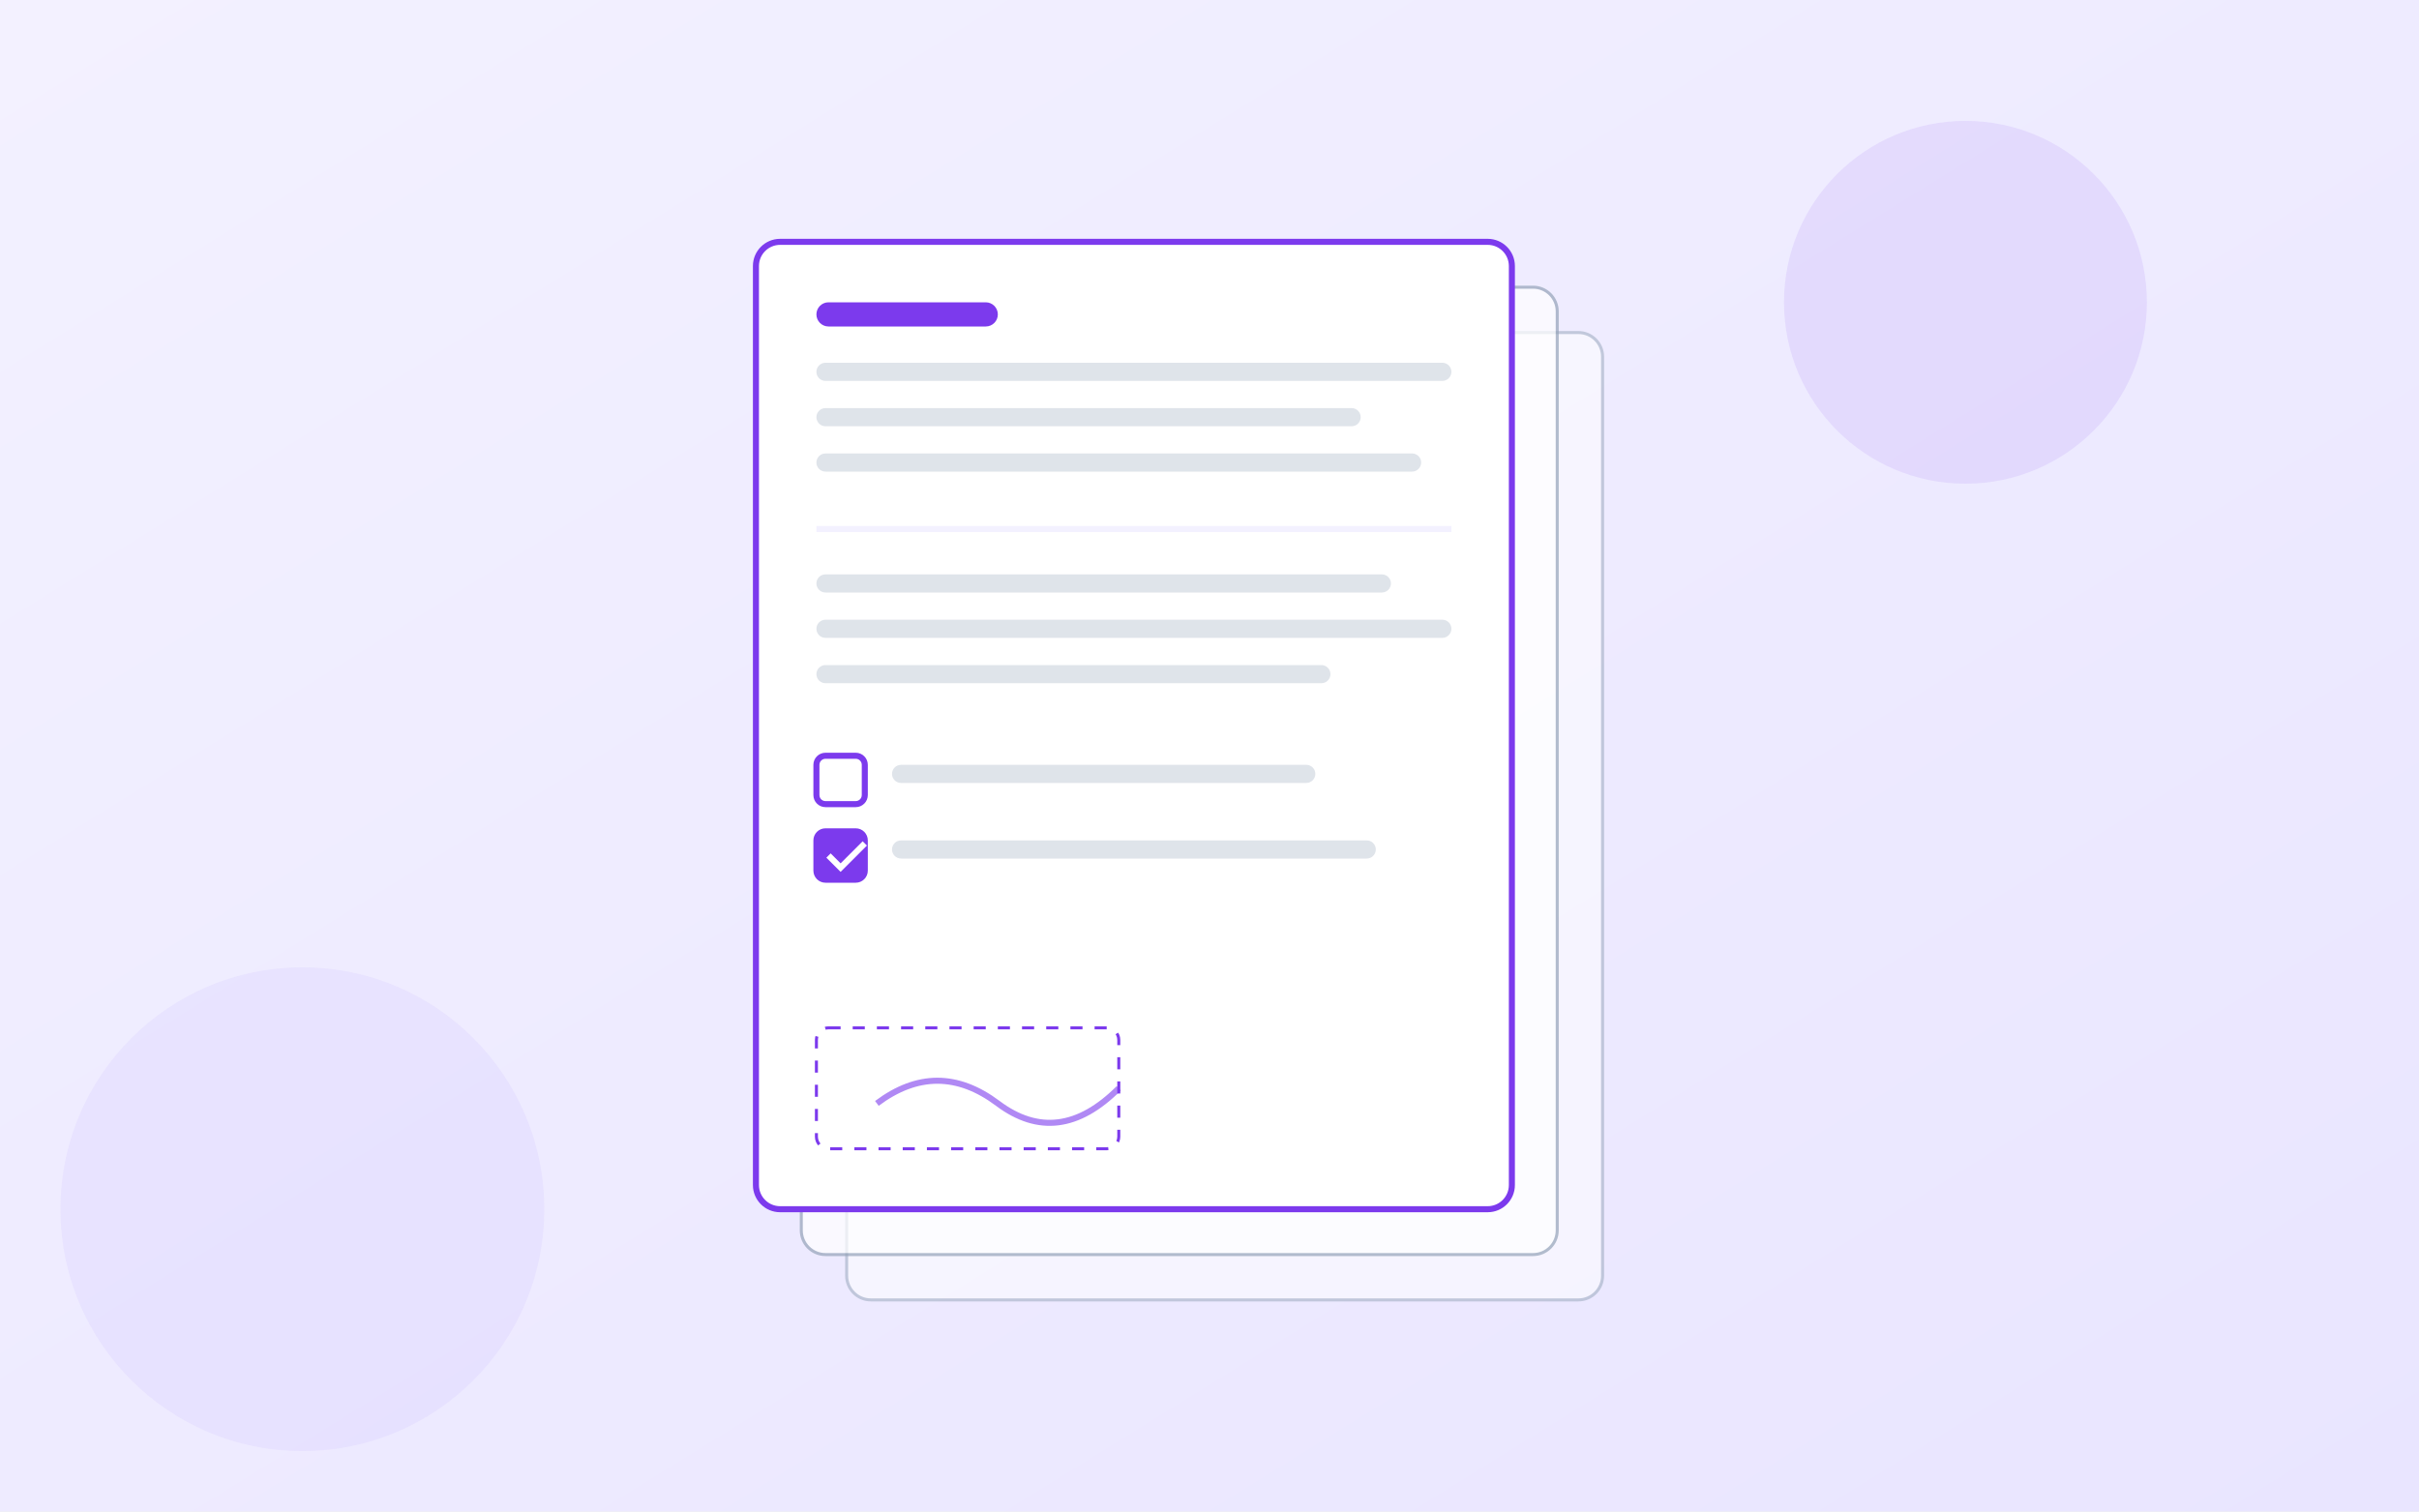
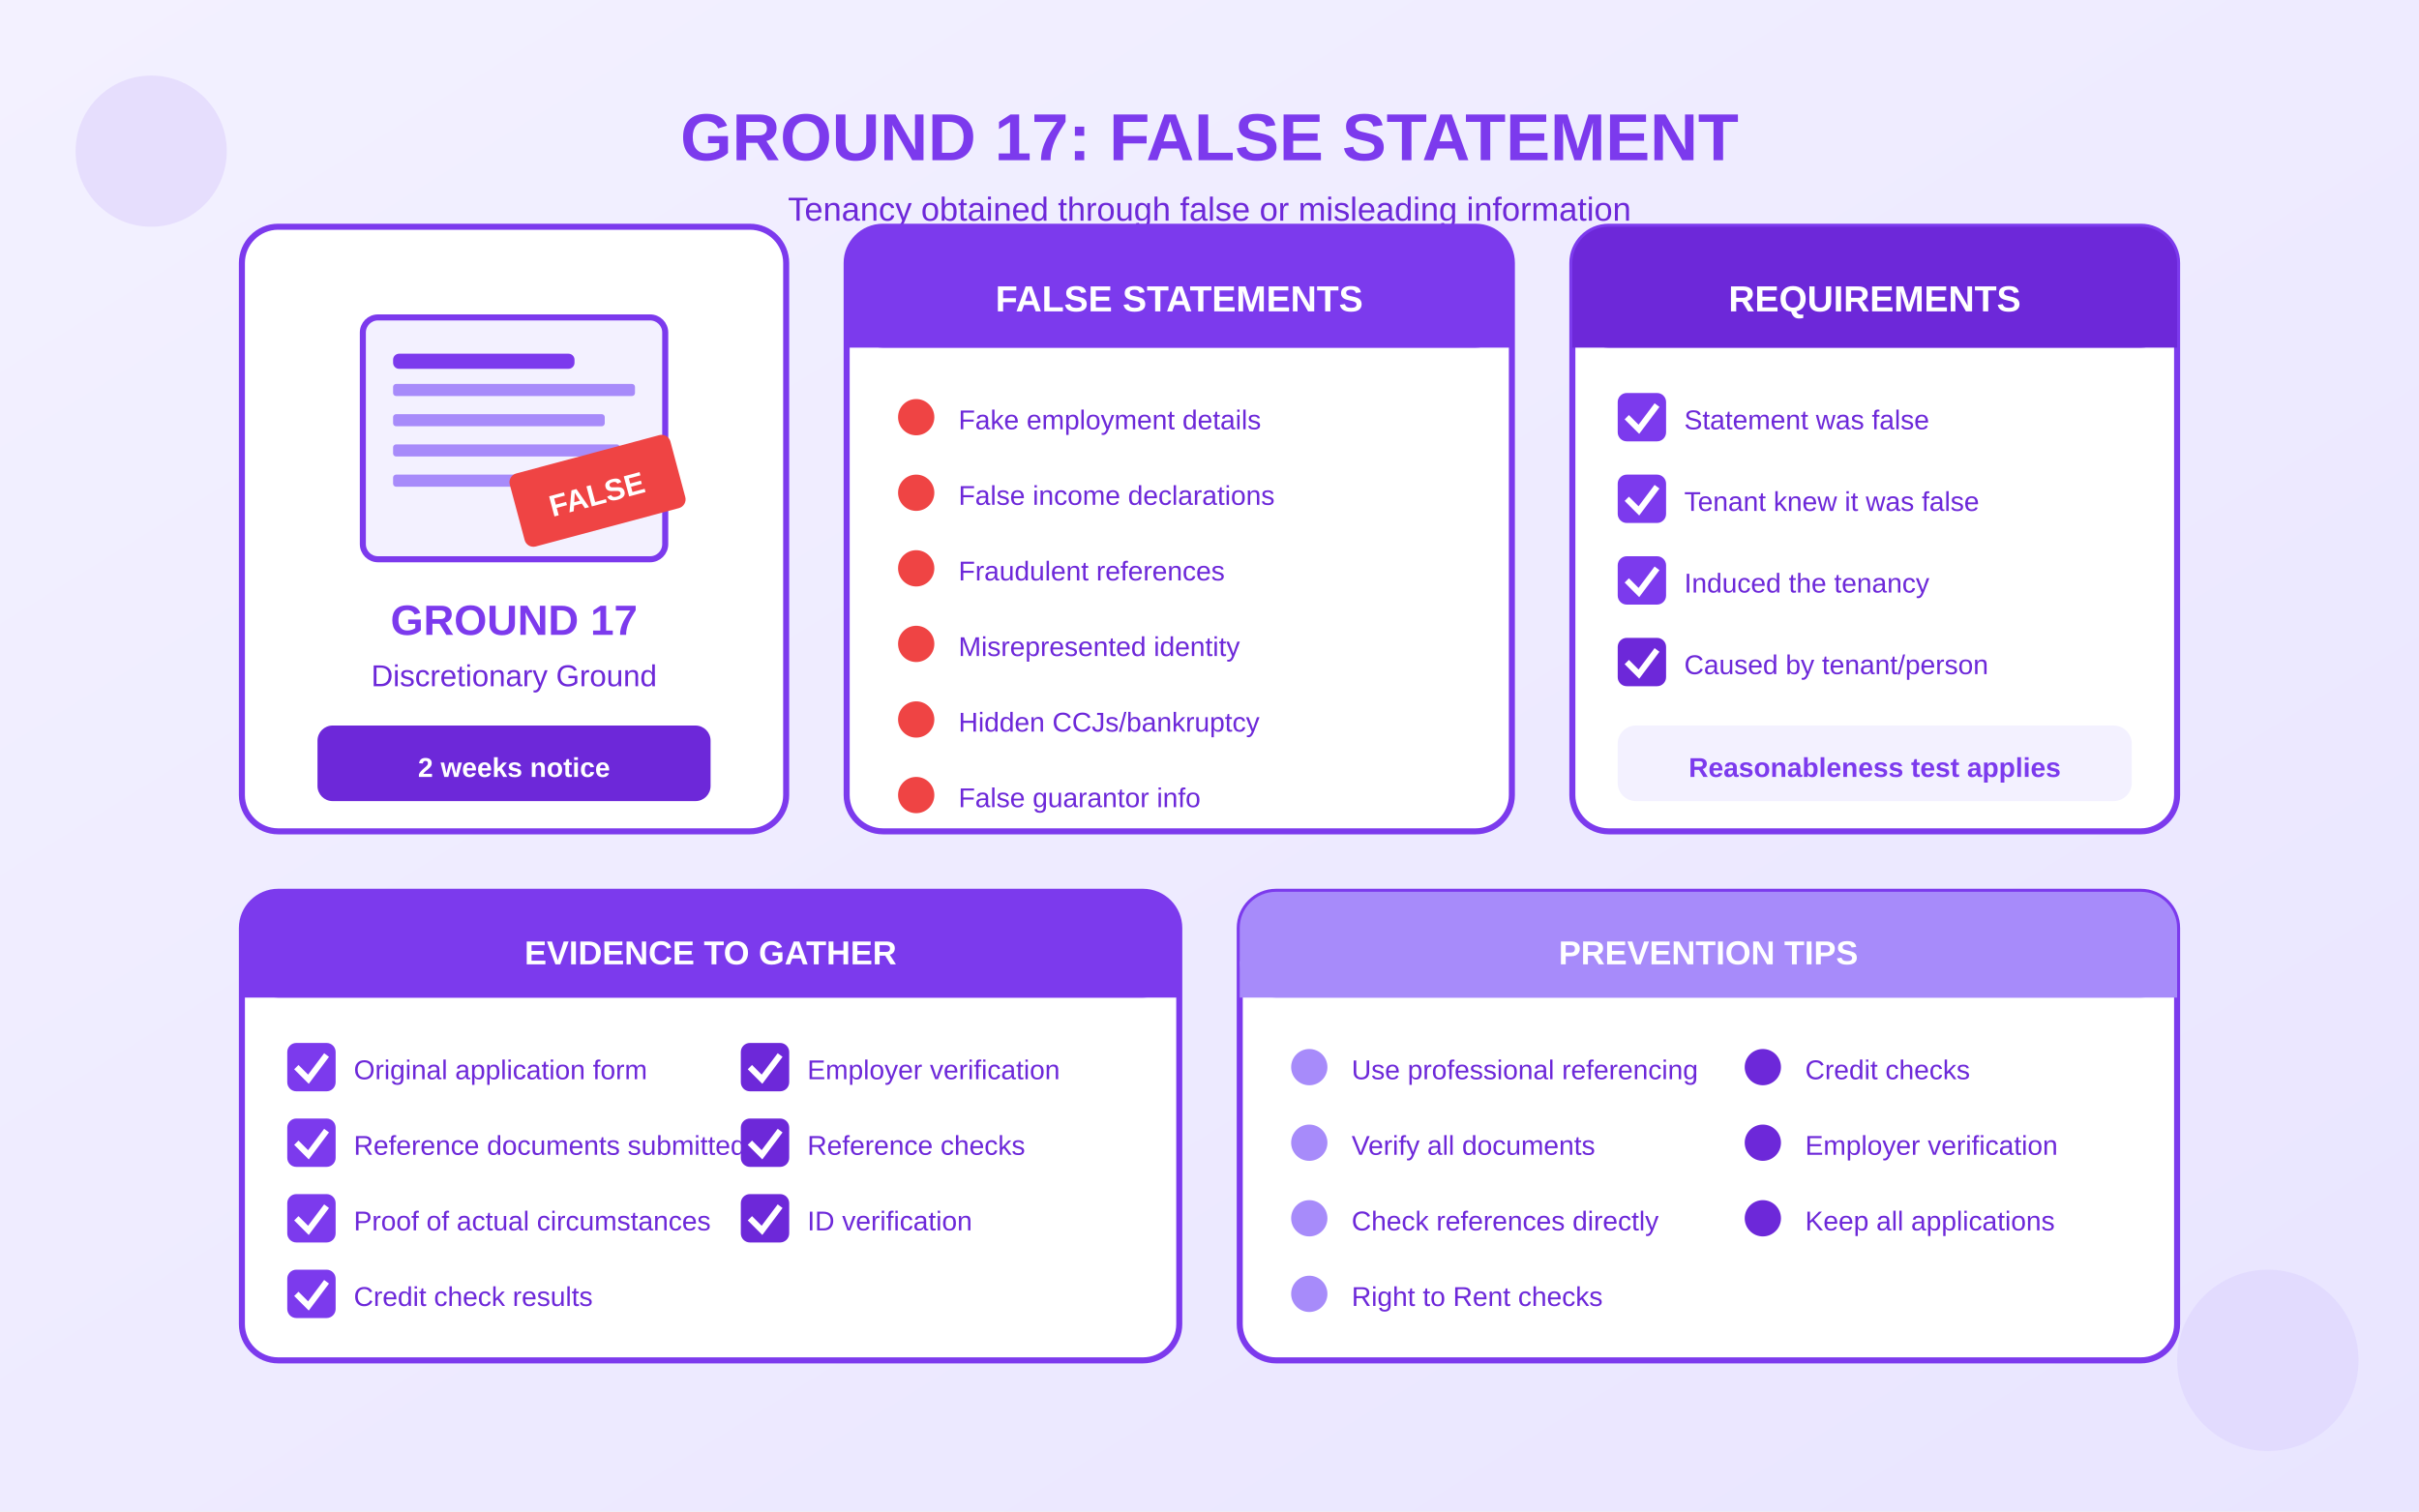
<svg xmlns="http://www.w3.org/2000/svg" viewBox="0 0 800 500">
  <defs>
    <linearGradient id="bgGrad" x1="0%" y1="0%" x2="100%" y2="100%">
      <stop offset="0%" style="stop-color:#F3F1FF" />
      <stop offset="100%" style="stop-color:#E9E5FF" />
    </linearGradient>
  </defs>
  <rect width="800" height="500" fill="url(#bgGrad)" />
-   <g transform="translate(250, 80)">
-     <rect x="30" y="30" width="250" height="320" rx="8" fill="white" stroke="#94A3B8" stroke-width="1" opacity="0.5" />
-     <rect x="15" y="15" width="250" height="320" rx="8" fill="white" stroke="#94A3B8" stroke-width="1" opacity="0.7" />
-     <rect x="0" y="0" width="250" height="320" rx="8" fill="white" stroke="#7C3AED" stroke-width="2" />
-     <rect x="20" y="20" width="60" height="8" rx="4" fill="#7C3AED" />
-     <rect x="20" y="40" width="210" height="6" rx="3" fill="#94A3B8" opacity="0.3" />
-     <rect x="20" y="55" width="180" height="6" rx="3" fill="#94A3B8" opacity="0.3" />
-     <rect x="20" y="70" width="200" height="6" rx="3" fill="#94A3B8" opacity="0.3" />
-     <line x1="20" y1="95" x2="230" y2="95" stroke="#F3F1FF" stroke-width="2" />
-     <rect x="20" y="110" width="190" height="6" rx="3" fill="#94A3B8" opacity="0.3" />
-     <rect x="20" y="125" width="210" height="6" rx="3" fill="#94A3B8" opacity="0.3" />
-     <rect x="20" y="140" width="170" height="6" rx="3" fill="#94A3B8" opacity="0.3" />
-     <rect x="20" y="170" width="16" height="16" rx="3" stroke="#7C3AED" stroke-width="2" fill="none" />
-     <rect x="45" y="173" width="140" height="6" rx="3" fill="#94A3B8" opacity="0.3" />
-     <rect x="20" y="195" width="16" height="16" rx="3" stroke="#7C3AED" stroke-width="2" fill="#7C3AED" />
-     <path d="M24 203 L28 207 L36 199" stroke="white" stroke-width="2" fill="none" />
-     <rect x="45" y="198" width="160" height="6" rx="3" fill="#94A3B8" opacity="0.3" />
-     <rect x="20" y="260" width="100" height="40" rx="4" stroke="#7C3AED" stroke-width="1" stroke-dasharray="4" fill="none" />
-     <path d="M40 285 Q60 270 80 285 Q100 300 120 280" stroke="#7C3AED" stroke-width="2" fill="none" opacity="0.6" />
+   <g transform="translate(80, 25)">
+     <text x="320" y="28" text-anchor="middle" fill="#7C3AED" font-size="22" font-weight="bold" font-family="Arial">GROUND 17: FALSE STATEMENT</text>
+     <text x="320" y="48" text-anchor="middle" fill="#6D28D9" font-size="11" font-family="Arial">Tenancy obtained through false or misleading information</text>
  </g>
-   <circle cx="650" cy="100" r="60" fill="#7C3AED" opacity="0.1" />
-   <circle cx="100" cy="400" r="80" fill="#A78BFA" opacity="0.1" />
+   <g transform="translate(80, 75)">
+     <rect x="0" y="0" width="180" height="200" rx="12" fill="white" stroke="#7C3AED" stroke-width="2" />
+     <rect x="40" y="30" width="100" height="80" rx="5" fill="#F3F1FF" stroke="#7C3AED" stroke-width="2" />
+     <rect x="50" y="42" width="60" height="5" rx="2" fill="#7C3AED" />
+     <rect x="50" y="52" width="80" height="4" rx="1" fill="#A78BFA" />
+     <rect x="50" y="62" width="70" height="4" rx="1" fill="#A78BFA" />
+     <rect x="50" y="72" width="75" height="4" rx="1" fill="#A78BFA" />
+     <rect x="50" y="82" width="65" height="4" rx="1" fill="#A78BFA" />
+     <rect x="90" y="75" width="55" height="25" rx="3" fill="#EF4444" transform="rotate(-15 117 87)" />
+     <text x="117" y="92" text-anchor="middle" fill="white" font-size="10" font-weight="bold" font-family="Arial" transform="rotate(-15 117 87)">FALSE</text>
+     <text x="90" y="135" text-anchor="middle" fill="#7C3AED" font-size="14" font-weight="bold" font-family="Arial">GROUND 17</text>
+     <text x="90" y="152" text-anchor="middle" fill="#6D28D9" font-size="10" font-family="Arial">Discretionary Ground</text>
+     <rect x="25" y="165" width="130" height="25" rx="5" fill="#6D28D9" />
+     <text x="90" y="182" text-anchor="middle" fill="white" font-size="9" font-weight="bold" font-family="Arial">2 weeks notice</text>
+   </g>
+   <g transform="translate(280, 75)">
+     <rect x="0" y="0" width="220" height="200" rx="12" fill="white" stroke="#7C3AED" stroke-width="2" />
+     <rect x="0" y="0" width="220" height="40" rx="12" fill="#7C3AED" />
+     <rect x="0" y="28" width="220" height="12" fill="#7C3AED" />
+     <text x="110" y="28" text-anchor="middle" fill="white" font-size="12" font-weight="bold" font-family="Arial">FALSE STATEMENTS</text>
+     <g transform="translate(15, 55)">
+       <circle cx="8" cy="8" r="6" fill="#EF4444" />
+       <text x="22" y="12" fill="#6D28D9" font-size="9" font-family="Arial">Fake employment details</text>
+     </g>
+     <g transform="translate(15, 80)">
+       <circle cx="8" cy="8" r="6" fill="#EF4444" />
+       <text x="22" y="12" fill="#6D28D9" font-size="9" font-family="Arial">False income declarations</text>
+     </g>
+     <g transform="translate(15, 105)">
+       <circle cx="8" cy="8" r="6" fill="#EF4444" />
+       <text x="22" y="12" fill="#6D28D9" font-size="9" font-family="Arial">Fraudulent references</text>
+     </g>
+     <g transform="translate(15, 130)">
+       <circle cx="8" cy="8" r="6" fill="#EF4444" />
+       <text x="22" y="12" fill="#6D28D9" font-size="9" font-family="Arial">Misrepresented identity</text>
+     </g>
+     <g transform="translate(15, 155)">
+       <circle cx="8" cy="8" r="6" fill="#EF4444" />
+       <text x="22" y="12" fill="#6D28D9" font-size="9" font-family="Arial">Hidden CCJs/bankruptcy</text>
+     </g>
+     <g transform="translate(15, 180)">
+       <circle cx="8" cy="8" r="6" fill="#EF4444" />
+       <text x="22" y="12" fill="#6D28D9" font-size="9" font-family="Arial">False guarantor info</text>
+     </g>
+   </g>
+   <g transform="translate(520, 75)">
+     <rect x="0" y="0" width="200" height="200" rx="12" fill="white" stroke="#7C3AED" stroke-width="2" />
+     <rect x="0" y="0" width="200" height="40" rx="12" fill="#6D28D9" />
+     <rect x="0" y="28" width="200" height="12" fill="#6D28D9" />
+     <text x="100" y="28" text-anchor="middle" fill="white" font-size="12" font-weight="bold" font-family="Arial">REQUIREMENTS</text>
+     <g transform="translate(15, 55)">
+       <rect x="0" y="0" width="16" height="16" rx="3" fill="#7C3AED" />
+       <path d="M3 8 L7 12 L13 4" stroke="white" stroke-width="2" fill="none" />
+       <text x="22" y="12" fill="#6D28D9" font-size="9" font-family="Arial">Statement was false</text>
+     </g>
+     <g transform="translate(15, 82)">
+       <rect x="0" y="0" width="16" height="16" rx="3" fill="#7C3AED" />
+       <path d="M3 8 L7 12 L13 4" stroke="white" stroke-width="2" fill="none" />
+       <text x="22" y="12" fill="#6D28D9" font-size="9" font-family="Arial">Tenant knew it was false</text>
+     </g>
+     <g transform="translate(15, 109)">
+       <rect x="0" y="0" width="16" height="16" rx="3" fill="#7C3AED" />
+       <path d="M3 8 L7 12 L13 4" stroke="white" stroke-width="2" fill="none" />
+       <text x="22" y="12" fill="#6D28D9" font-size="9" font-family="Arial">Induced the tenancy</text>
+     </g>
+     <g transform="translate(15, 136)">
+       <rect x="0" y="0" width="16" height="16" rx="3" fill="#6D28D9" />
+       <path d="M3 8 L7 12 L13 4" stroke="white" stroke-width="2" fill="none" />
+       <text x="22" y="12" fill="#6D28D9" font-size="9" font-family="Arial">Caused by tenant/person</text>
+     </g>
+     <rect x="15" y="165" width="170" height="25" rx="6" fill="#F3F1FF" />
+     <text x="100" y="182" text-anchor="middle" fill="#7C3AED" font-size="9" font-weight="bold" font-family="Arial">Reasonableness test applies</text>
+   </g>
+   <g transform="translate(80, 295)">
+     <rect x="0" y="0" width="310" height="155" rx="12" fill="white" stroke="#7C3AED" stroke-width="2" />
+     <rect x="0" y="0" width="310" height="35" rx="12" fill="#7C3AED" />
+     <rect x="0" y="23" width="310" height="12" fill="#7C3AED" />
+     <text x="155" y="24" text-anchor="middle" fill="white" font-size="11" font-weight="bold" font-family="Arial">EVIDENCE TO GATHER</text>
+     <g transform="translate(15, 50)">
+       <rect x="0" y="0" width="16" height="16" rx="3" fill="#7C3AED" />
+       <path d="M3 8 L7 12 L13 4" stroke="white" stroke-width="2" fill="none" />
+       <text x="22" y="12" fill="#6D28D9" font-size="9" font-family="Arial">Original application form</text>
+     </g>
+     <g transform="translate(15, 75)">
+       <rect x="0" y="0" width="16" height="16" rx="3" fill="#7C3AED" />
+       <path d="M3 8 L7 12 L13 4" stroke="white" stroke-width="2" fill="none" />
+       <text x="22" y="12" fill="#6D28D9" font-size="9" font-family="Arial">Reference documents submitted</text>
+     </g>
+     <g transform="translate(15, 100)">
+       <rect x="0" y="0" width="16" height="16" rx="3" fill="#7C3AED" />
+       <path d="M3 8 L7 12 L13 4" stroke="white" stroke-width="2" fill="none" />
+       <text x="22" y="12" fill="#6D28D9" font-size="9" font-family="Arial">Proof of actual circumstances</text>
+     </g>
+     <g transform="translate(15, 125)">
+       <rect x="0" y="0" width="16" height="16" rx="3" fill="#7C3AED" />
+       <path d="M3 8 L7 12 L13 4" stroke="white" stroke-width="2" fill="none" />
+       <text x="22" y="12" fill="#6D28D9" font-size="9" font-family="Arial">Credit check results</text>
+     </g>
+     <g transform="translate(165, 50)">
+       <rect x="0" y="0" width="16" height="16" rx="3" fill="#6D28D9" />
+       <path d="M3 8 L7 12 L13 4" stroke="white" stroke-width="2" fill="none" />
+       <text x="22" y="12" fill="#6D28D9" font-size="9" font-family="Arial">Employer verification</text>
+     </g>
+     <g transform="translate(165, 75)">
+       <rect x="0" y="0" width="16" height="16" rx="3" fill="#6D28D9" />
+       <path d="M3 8 L7 12 L13 4" stroke="white" stroke-width="2" fill="none" />
+       <text x="22" y="12" fill="#6D28D9" font-size="9" font-family="Arial">Reference checks</text>
+     </g>
+     <g transform="translate(165, 100)">
+       <rect x="0" y="0" width="16" height="16" rx="3" fill="#6D28D9" />
+       <path d="M3 8 L7 12 L13 4" stroke="white" stroke-width="2" fill="none" />
+       <text x="22" y="12" fill="#6D28D9" font-size="9" font-family="Arial">ID verification</text>
+     </g>
+   </g>
+   <g transform="translate(410, 295)">
+     <rect x="0" y="0" width="310" height="155" rx="12" fill="white" stroke="#7C3AED" stroke-width="2" />
+     <rect x="0" y="0" width="310" height="35" rx="12" fill="#A78BFA" />
+     <rect x="0" y="23" width="310" height="12" fill="#A78BFA" />
+     <text x="155" y="24" text-anchor="middle" fill="white" font-size="11" font-weight="bold" font-family="Arial">PREVENTION TIPS</text>
+     <g transform="translate(15, 50)">
+       <circle cx="8" cy="8" r="6" fill="#A78BFA" />
+       <text x="22" y="12" fill="#6D28D9" font-size="9" font-family="Arial">Use professional referencing</text>
+     </g>
+     <g transform="translate(15, 75)">
+       <circle cx="8" cy="8" r="6" fill="#A78BFA" />
+       <text x="22" y="12" fill="#6D28D9" font-size="9" font-family="Arial">Verify all documents</text>
+     </g>
+     <g transform="translate(15, 100)">
+       <circle cx="8" cy="8" r="6" fill="#A78BFA" />
+       <text x="22" y="12" fill="#6D28D9" font-size="9" font-family="Arial">Check references directly</text>
+     </g>
+     <g transform="translate(15, 125)">
+       <circle cx="8" cy="8" r="6" fill="#A78BFA" />
+       <text x="22" y="12" fill="#6D28D9" font-size="9" font-family="Arial">Right to Rent checks</text>
+     </g>
+     <g transform="translate(165, 50)">
+       <circle cx="8" cy="8" r="6" fill="#6D28D9" />
+       <text x="22" y="12" fill="#6D28D9" font-size="9" font-family="Arial">Credit checks</text>
+     </g>
+     <g transform="translate(165, 75)">
+       <circle cx="8" cy="8" r="6" fill="#6D28D9" />
+       <text x="22" y="12" fill="#6D28D9" font-size="9" font-family="Arial">Employer verification</text>
+     </g>
+     <g transform="translate(165, 100)">
+       <circle cx="8" cy="8" r="6" fill="#6D28D9" />
+       <text x="22" y="12" fill="#6D28D9" font-size="9" font-family="Arial">Keep all applications</text>
+     </g>
+   </g>
+   <circle cx="50" cy="50" r="25" fill="#7C3AED" opacity="0.1" />
+   <circle cx="750" cy="450" r="30" fill="#A78BFA" opacity="0.12" />
</svg>
